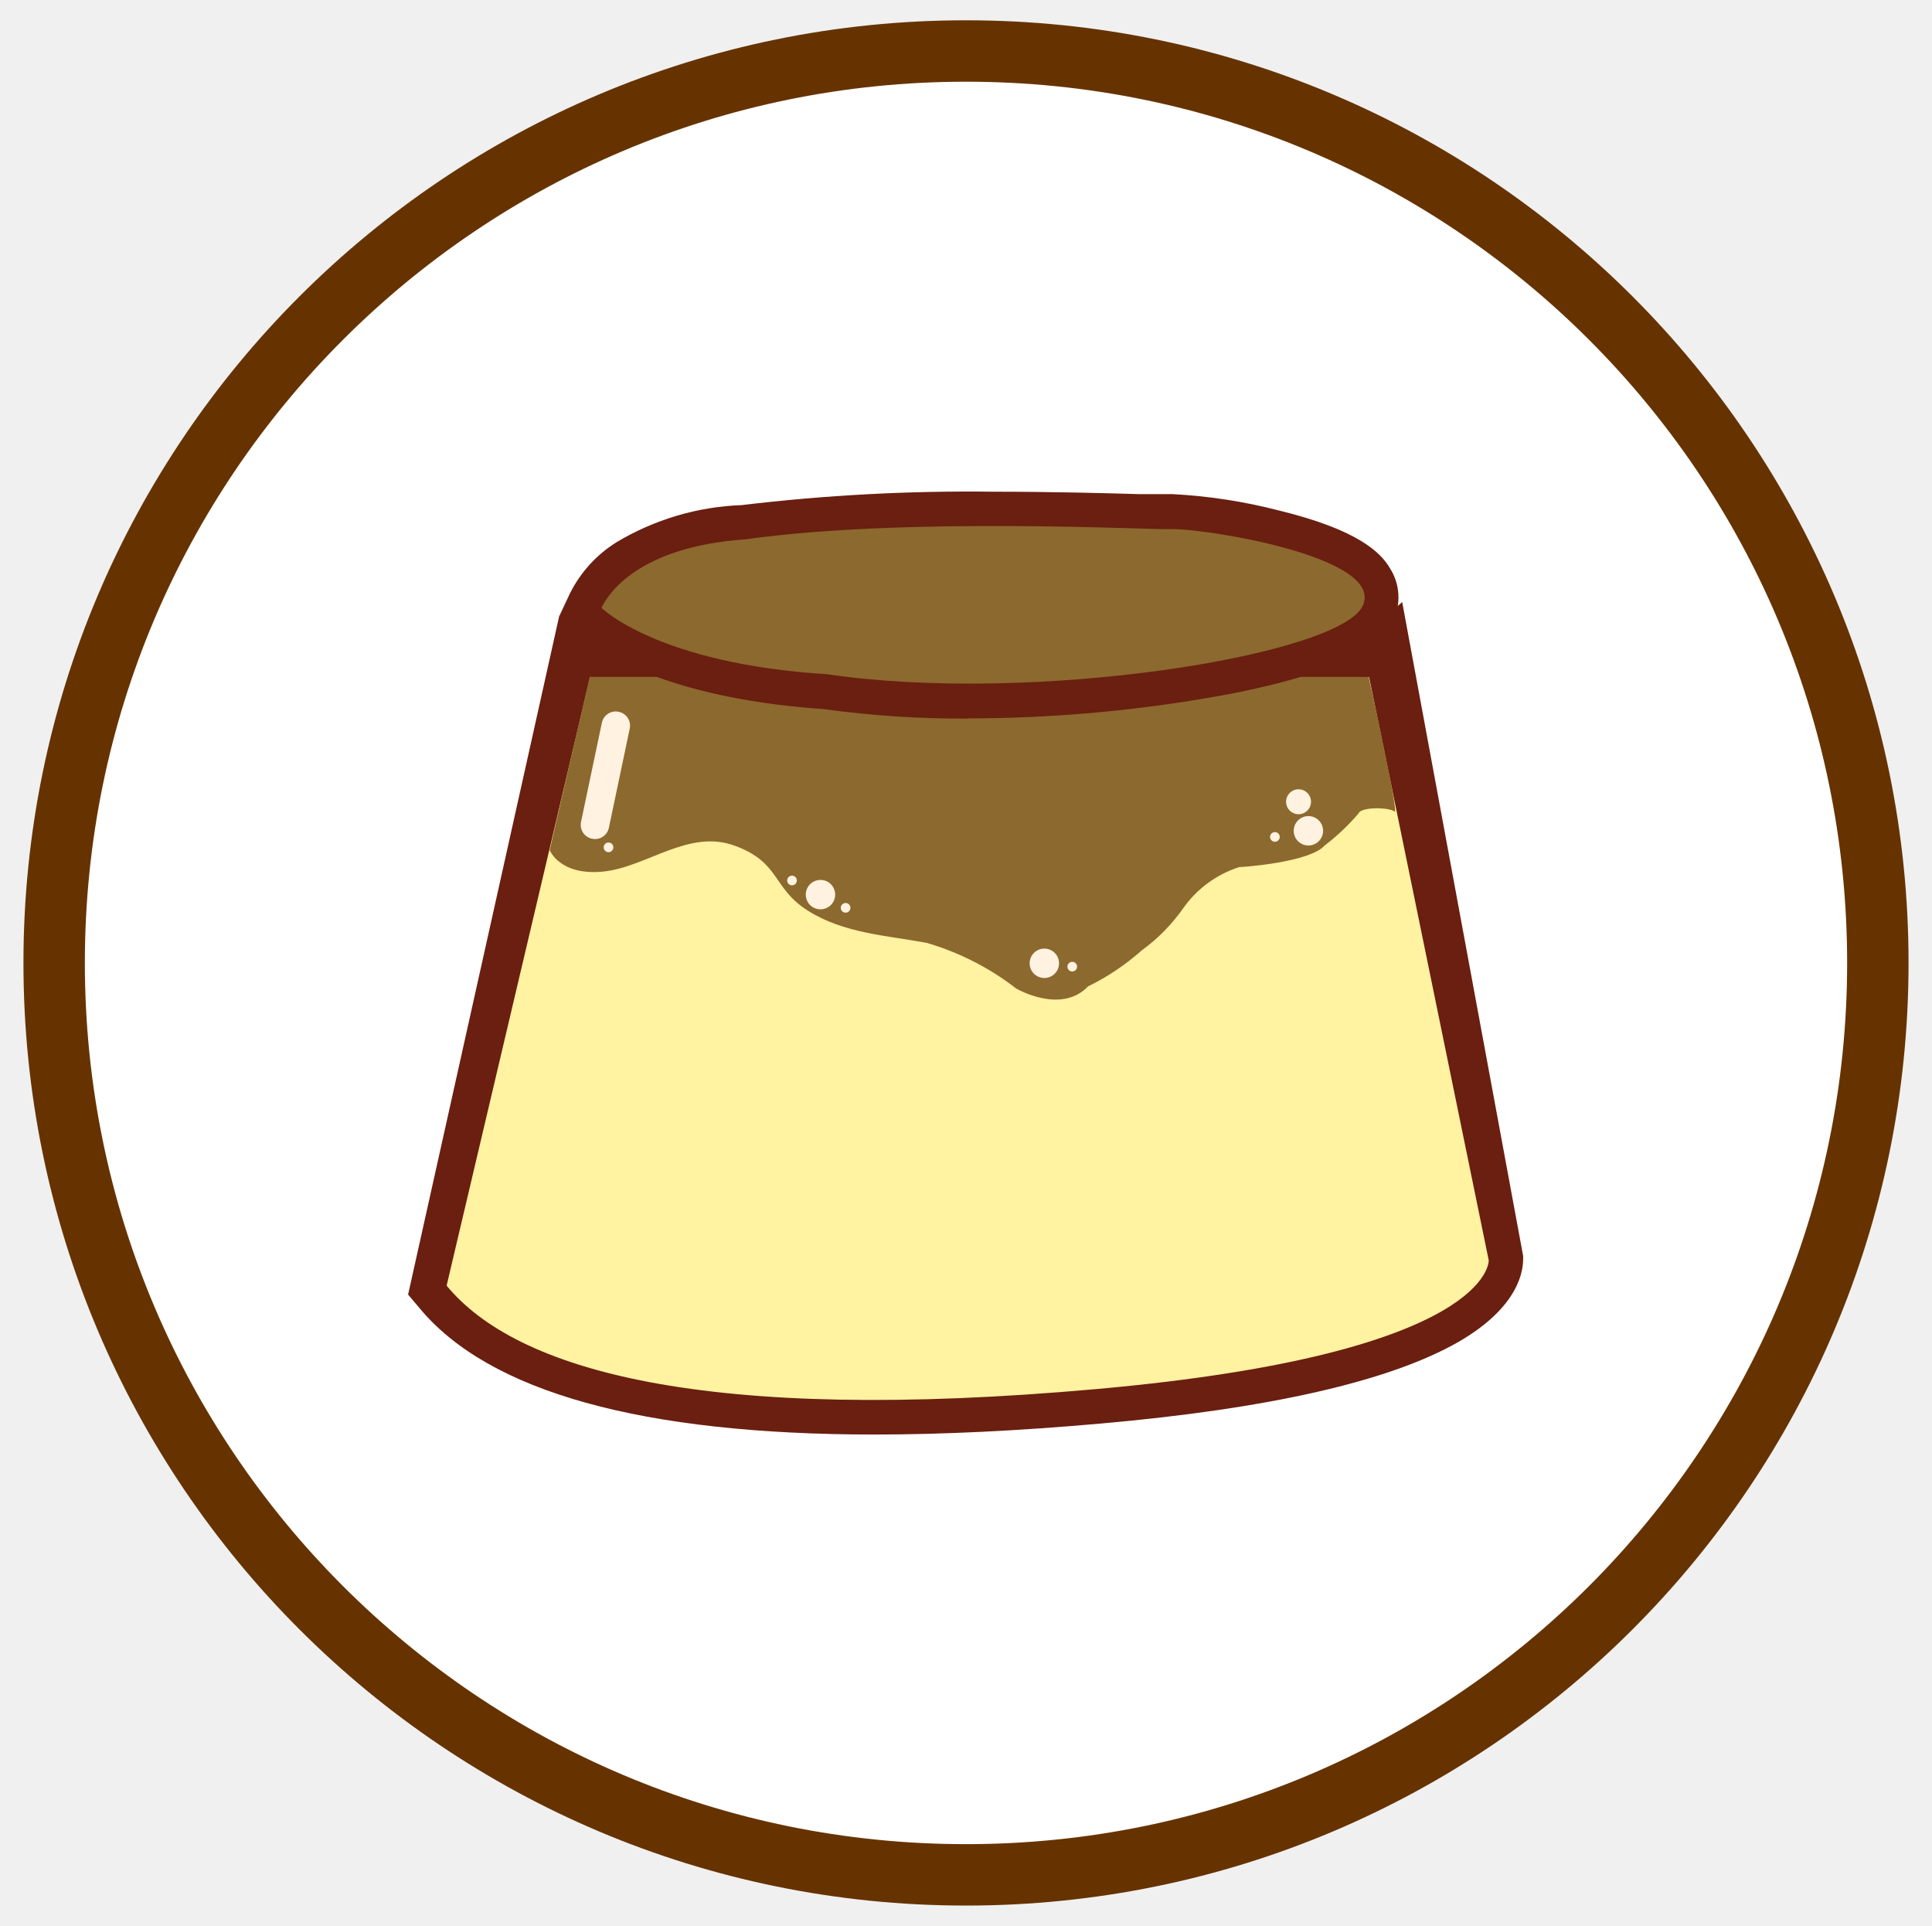
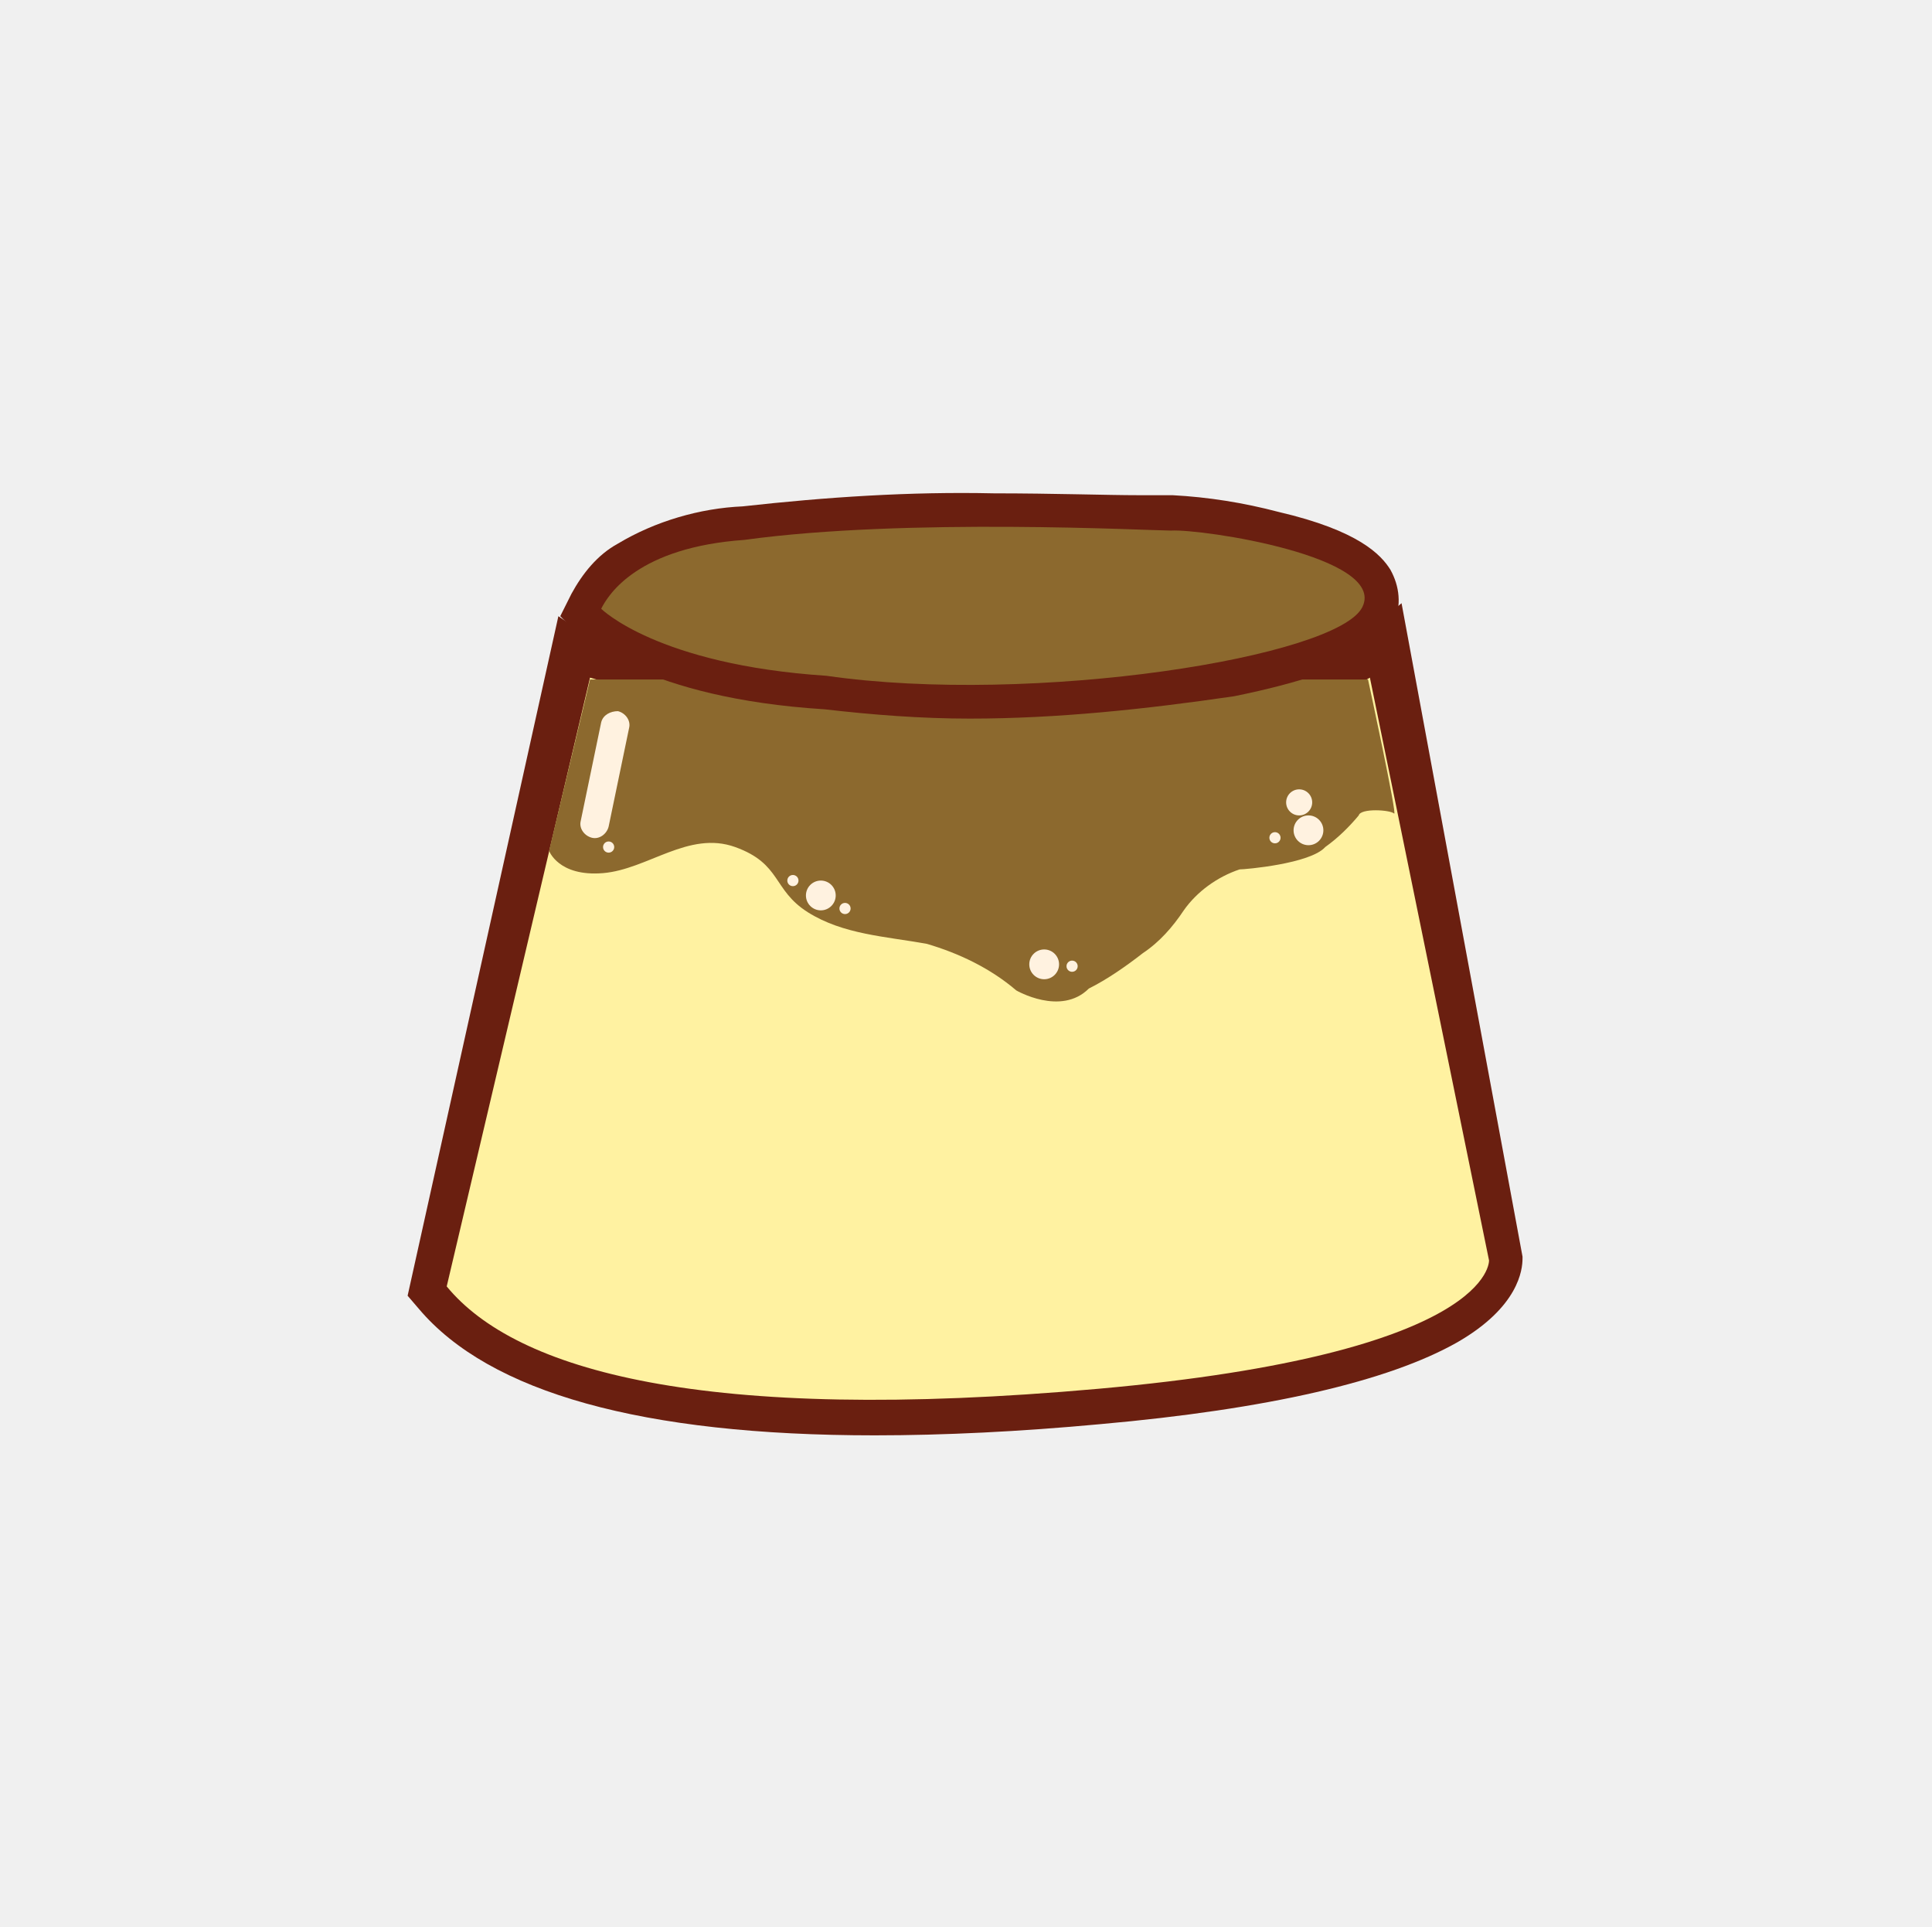
- <svg xmlns="http://www.w3.org/2000/svg" viewBox="0 0 103.82 103.47">
-   <defs>
-     <style>.cls-1{fill:#fff;stroke:#630;stroke-miterlimit:10;stroke-width:3.3px;}.cls-2{fill:#6a1f10;}.cls-3{fill:#fff2a1;}.cls-4{fill:#8c692e;}.cls-5{fill:#fff2e0;}</style>
-   </defs>
-   <g id="Layer_2" data-name="Layer 2">
-     <circle class="cls-1" cx="51.91" cy="51.74" r="49" />
-     <path class="cls-2" d="M47,77.08c-12.5,0-20.74-2.29-24.47-6.81l-.6-.71,8.13-36.5,2.19,1.53a89.46,89.46,0,0,0,19.51,3.5c.91,0,1.85.08,2.79.08,7.13,0,14.71-1.43,18-3.41l2.8-2.41,6.5,35.14v.14c0,.57-.15,2.55-3.47,4.47-3.68,2.11-10.15,3.59-19.23,4.39C54.77,76.88,50.68,77.08,47,77.08Z" />
-     <path class="cls-3" d="M24,69.08l7.71-32.71a90.5,90.5,0,0,0,20,3.59c8.54.46,17.86-1.2,21.86-3.59L80,67.72s.25,5-21,6.91S27.73,73.61,24,69.08Z" />
-     <path class="cls-4" d="M29.54,45.68s.54,1.39,2.88,1.15,4.58-2.3,7.06-1.39,2,2.27,3.93,3.49,4.21,1.33,6.38,1.73a14.46,14.46,0,0,1,4.81,2.45S57,54.53,58.47,53a12.89,12.89,0,0,0,2.88-1.93,9.7,9.7,0,0,0,2.24-2.28,5.88,5.88,0,0,1,3-2.2c.27,0,3.8-.27,4.58-1.15A11.74,11.74,0,0,0,73,43.71c.14-.37,1.67-.34,1.94-.1s-1.39-7.24-1.39-7.24H31.69Z" />
-     <circle class="cls-5" cx="45.44" cy="48.78" r="0.26" />
-     <circle class="cls-5" cx="32.7" cy="45.53" r="0.26" />
-     <circle class="cls-5" cx="57.62" cy="51.94" r="0.26" />
-     <circle class="cls-5" cx="68.51" cy="44.97" r="0.26" />
-     <circle class="cls-5" cx="44.09" cy="48.07" r="0.79" />
-     <circle class="cls-5" cx="56.12" cy="51.76" r="0.79" />
-     <circle class="cls-5" cx="69.78" cy="43.08" r="0.67" />
-     <circle class="cls-5" cx="70.31" cy="44.64" r="0.79" />
-     <circle class="cls-5" cx="42.56" cy="47.31" r="0.26" />
-     <rect class="cls-5" x="31.77" y="38.17" width="1.53" height="6.97" rx="0.76" transform="translate(9.26 -5.8) rotate(11.87)" />
-     <path class="cls-2" d="M52.07,38.61a54.56,54.56,0,0,1-7.81-.51C34.74,37.45,31.36,34.34,31,34l-.93-.93.56-1.19a6.84,6.84,0,0,1,2.49-2.74,14.09,14.09,0,0,1,6.74-2,102.4,102.4,0,0,1,13.51-.72c3.24,0,6.11.08,7.83.13.73,0,1.31,0,1.57,0H63a28.89,28.89,0,0,1,5.69.87c4.32,1.05,5.51,2.28,6,3.11a2.9,2.9,0,0,1,.16,2.85c-.32.66-1.18,2.41-8.62,3.88a76.59,76.59,0,0,1-14.22,1.34Z" />
-     <path class="cls-4" d="M32.32,32.66s3,3,12.14,3.57c11.06,1.63,27.47-1,28.76-3.66s-8.61-4.2-10.31-4.14c-1.12.05-14.18-.67-22.86.55C34.29,29.38,32.67,31.92,32.32,32.66Z" />
+ <svg xmlns="http://www.w3.org/2000/svg" version="1.1" id="Layer_1" x="0px" y="0px" viewBox="0 0 103.8 103.5" style="enable-background:new 0 0 103.8 103.5;" xml:space="preserve">
+   <style type="text/css">
+ 	.st0{fill:#6A1F10;}
+ 	.st1{fill:#FFF2A1;}
+ 	.st2{fill:#8C692E;}
+ 	.st3{fill:#FFF2E0;}
+ </style>
+   <g>
+     <path class="st0" d="M47,77.1c-12.5,0-20.7-2.3-24.5-6.8l-0.6-0.7l8.1-36.5l2.2,1.5c6.4,1.9,12.9,3.1,19.5,3.5   c0.9,0,1.8,0.1,2.8,0.1c7.1,0,14.7-1.4,18-3.4l2.8-2.4l6.5,35.1v0.1c0,0.6-0.2,2.6-3.5,4.5c-3.7,2.1-10.2,3.6-19.2,4.4   C54.8,76.9,50.7,77.1,47,77.1z" />
+     <path class="st1" d="M24,69.1l7.7-32.7c6.5,1.9,13.2,3.1,20,3.6c8.5,0.5,17.9-1.2,21.9-3.6L80,67.7c0,0,0.3,5-21,6.9   S27.7,73.6,24,69.1z" />
+     <path class="st2" d="M29.5,45.7c0,0,0.5,1.4,2.9,1.2s4.6-2.3,7.1-1.4s2,2.3,3.9,3.5s4.2,1.3,6.4,1.7c1.7,0.5,3.4,1.3,4.8,2.5   c0,0,2.4,1.4,3.9-0.1c1-0.5,2-1.2,2.9-1.9c0.9-0.6,1.6-1.4,2.2-2.3c0.7-1,1.8-1.8,3-2.2c0.3,0,3.8-0.3,4.6-1.2   c0.7-0.5,1.3-1.1,1.8-1.7c0.1-0.4,1.7-0.3,1.9-0.1s-1.4-7.2-1.4-7.2H31.7L29.5,45.7z" />
+     <circle class="st3" cx="45.4" cy="48.8" r="0.3" />
+     <circle class="st3" cx="32.7" cy="45.5" r="0.3" />
+     <circle class="st3" cx="57.6" cy="51.9" r="0.3" />
+     <circle class="st3" cx="68.5" cy="45" r="0.3" />
+     <circle class="st3" cx="44.1" cy="48.1" r="0.8" />
+     <circle class="st3" cx="56.1" cy="51.8" r="0.8" />
+     <circle class="st3" cx="69.8" cy="43.1" r="0.7" />
+     <circle class="st3" cx="70.3" cy="44.6" r="0.8" />
+     <circle class="st3" cx="42.6" cy="47.3" r="0.3" />
+     <path class="st3" d="M33.2,38.2L33.2,38.2c0.4,0.1,0.7,0.5,0.6,0.9l-1.1,5.3c-0.1,0.4-0.5,0.7-0.9,0.6l0,0   c-0.4-0.1-0.7-0.5-0.6-0.9l1.1-5.3C32.4,38.4,32.8,38.2,33.2,38.2z" />
+     <path class="st0" d="M52.1,38.6c-2.6,0-5.2-0.2-7.8-0.5C34.7,37.5,31.4,34.3,31,34l-0.9-0.9l0.6-1.2c0.6-1.1,1.4-2.1,2.5-2.7   c2-1.2,4.4-1.9,6.7-2c4.5-0.5,9-0.8,13.5-0.7c3.2,0,6.1,0.1,7.8,0.1c0.7,0,1.3,0,1.6,0H63c1.9,0.1,3.8,0.4,5.7,0.9   c4.3,1,5.5,2.3,6,3.1c0.5,0.9,0.6,1.9,0.2,2.9c-0.3,0.7-1.2,2.4-8.6,3.9C61.5,38.1,56.8,38.6,52.1,38.6L52.1,38.6z" />
+     <path class="st2" d="M32.3,32.7c0,0,3,3,12.1,3.6c11.1,1.6,27.5-1,28.8-3.7s-8.6-4.2-10.3-4.1c-1.1,0-14.2-0.7-22.9,0.5   C34.3,29.4,32.7,31.9,32.3,32.7z" />
  </g>
</svg>
